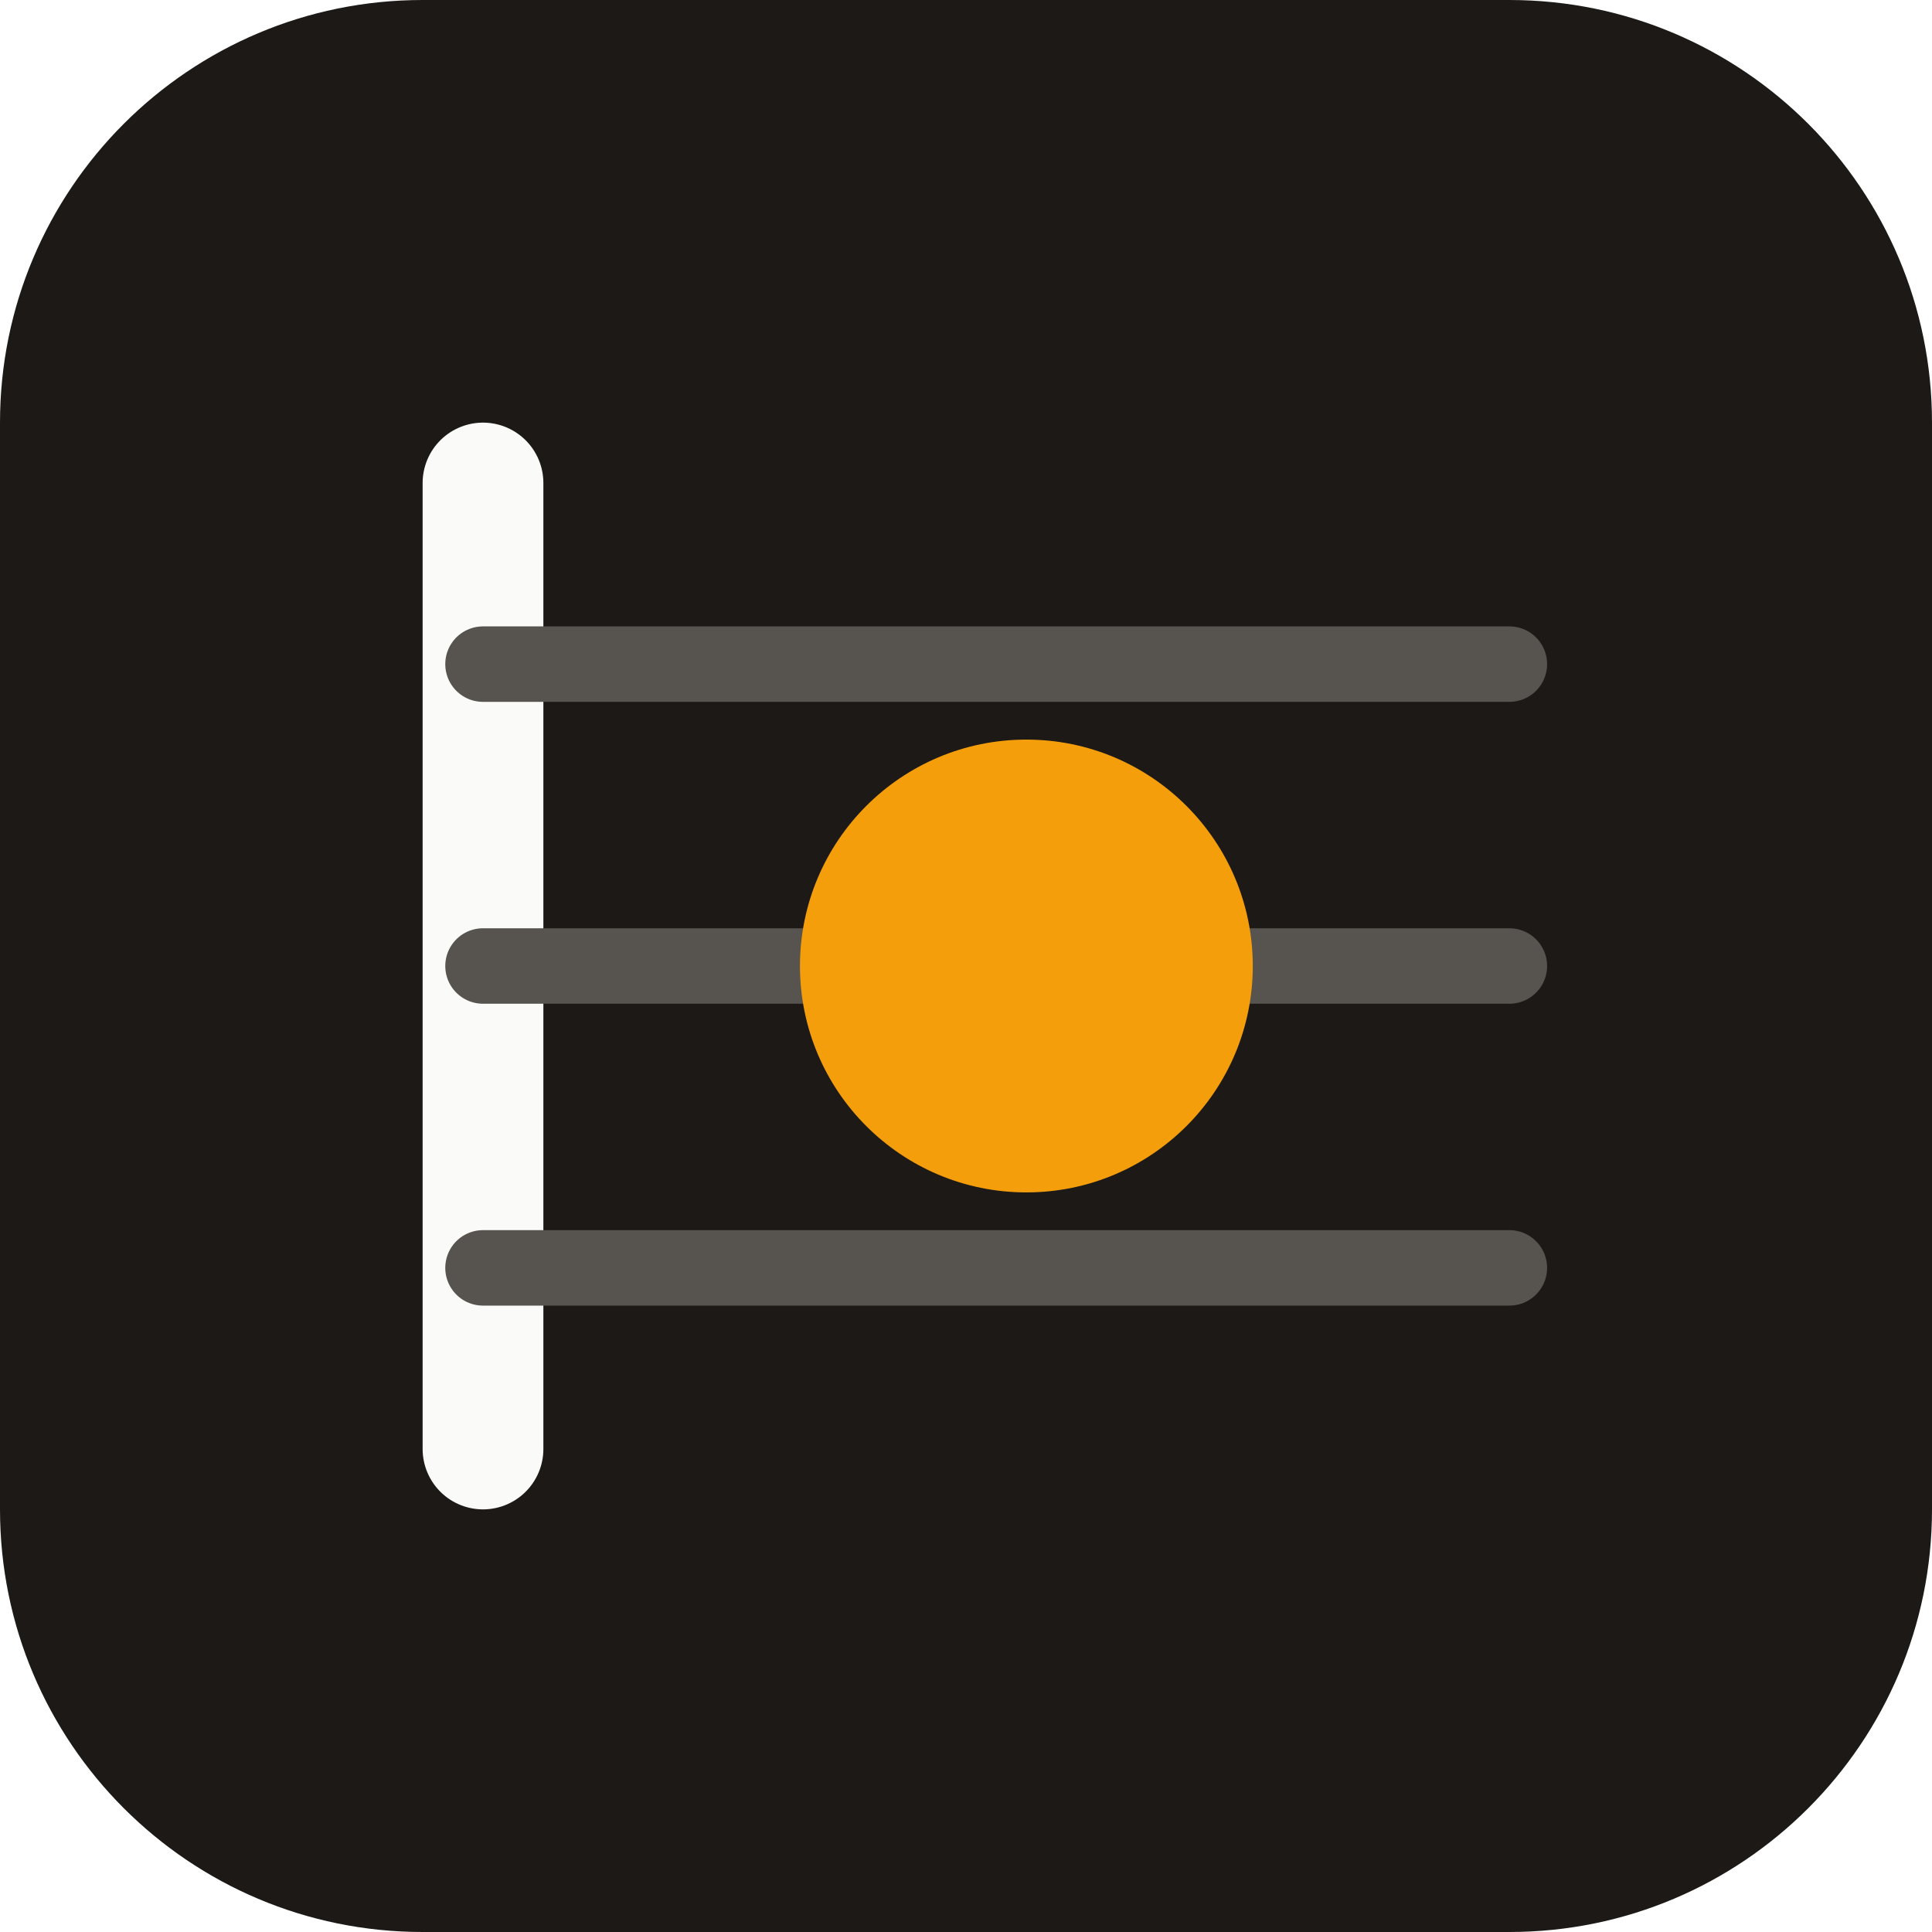
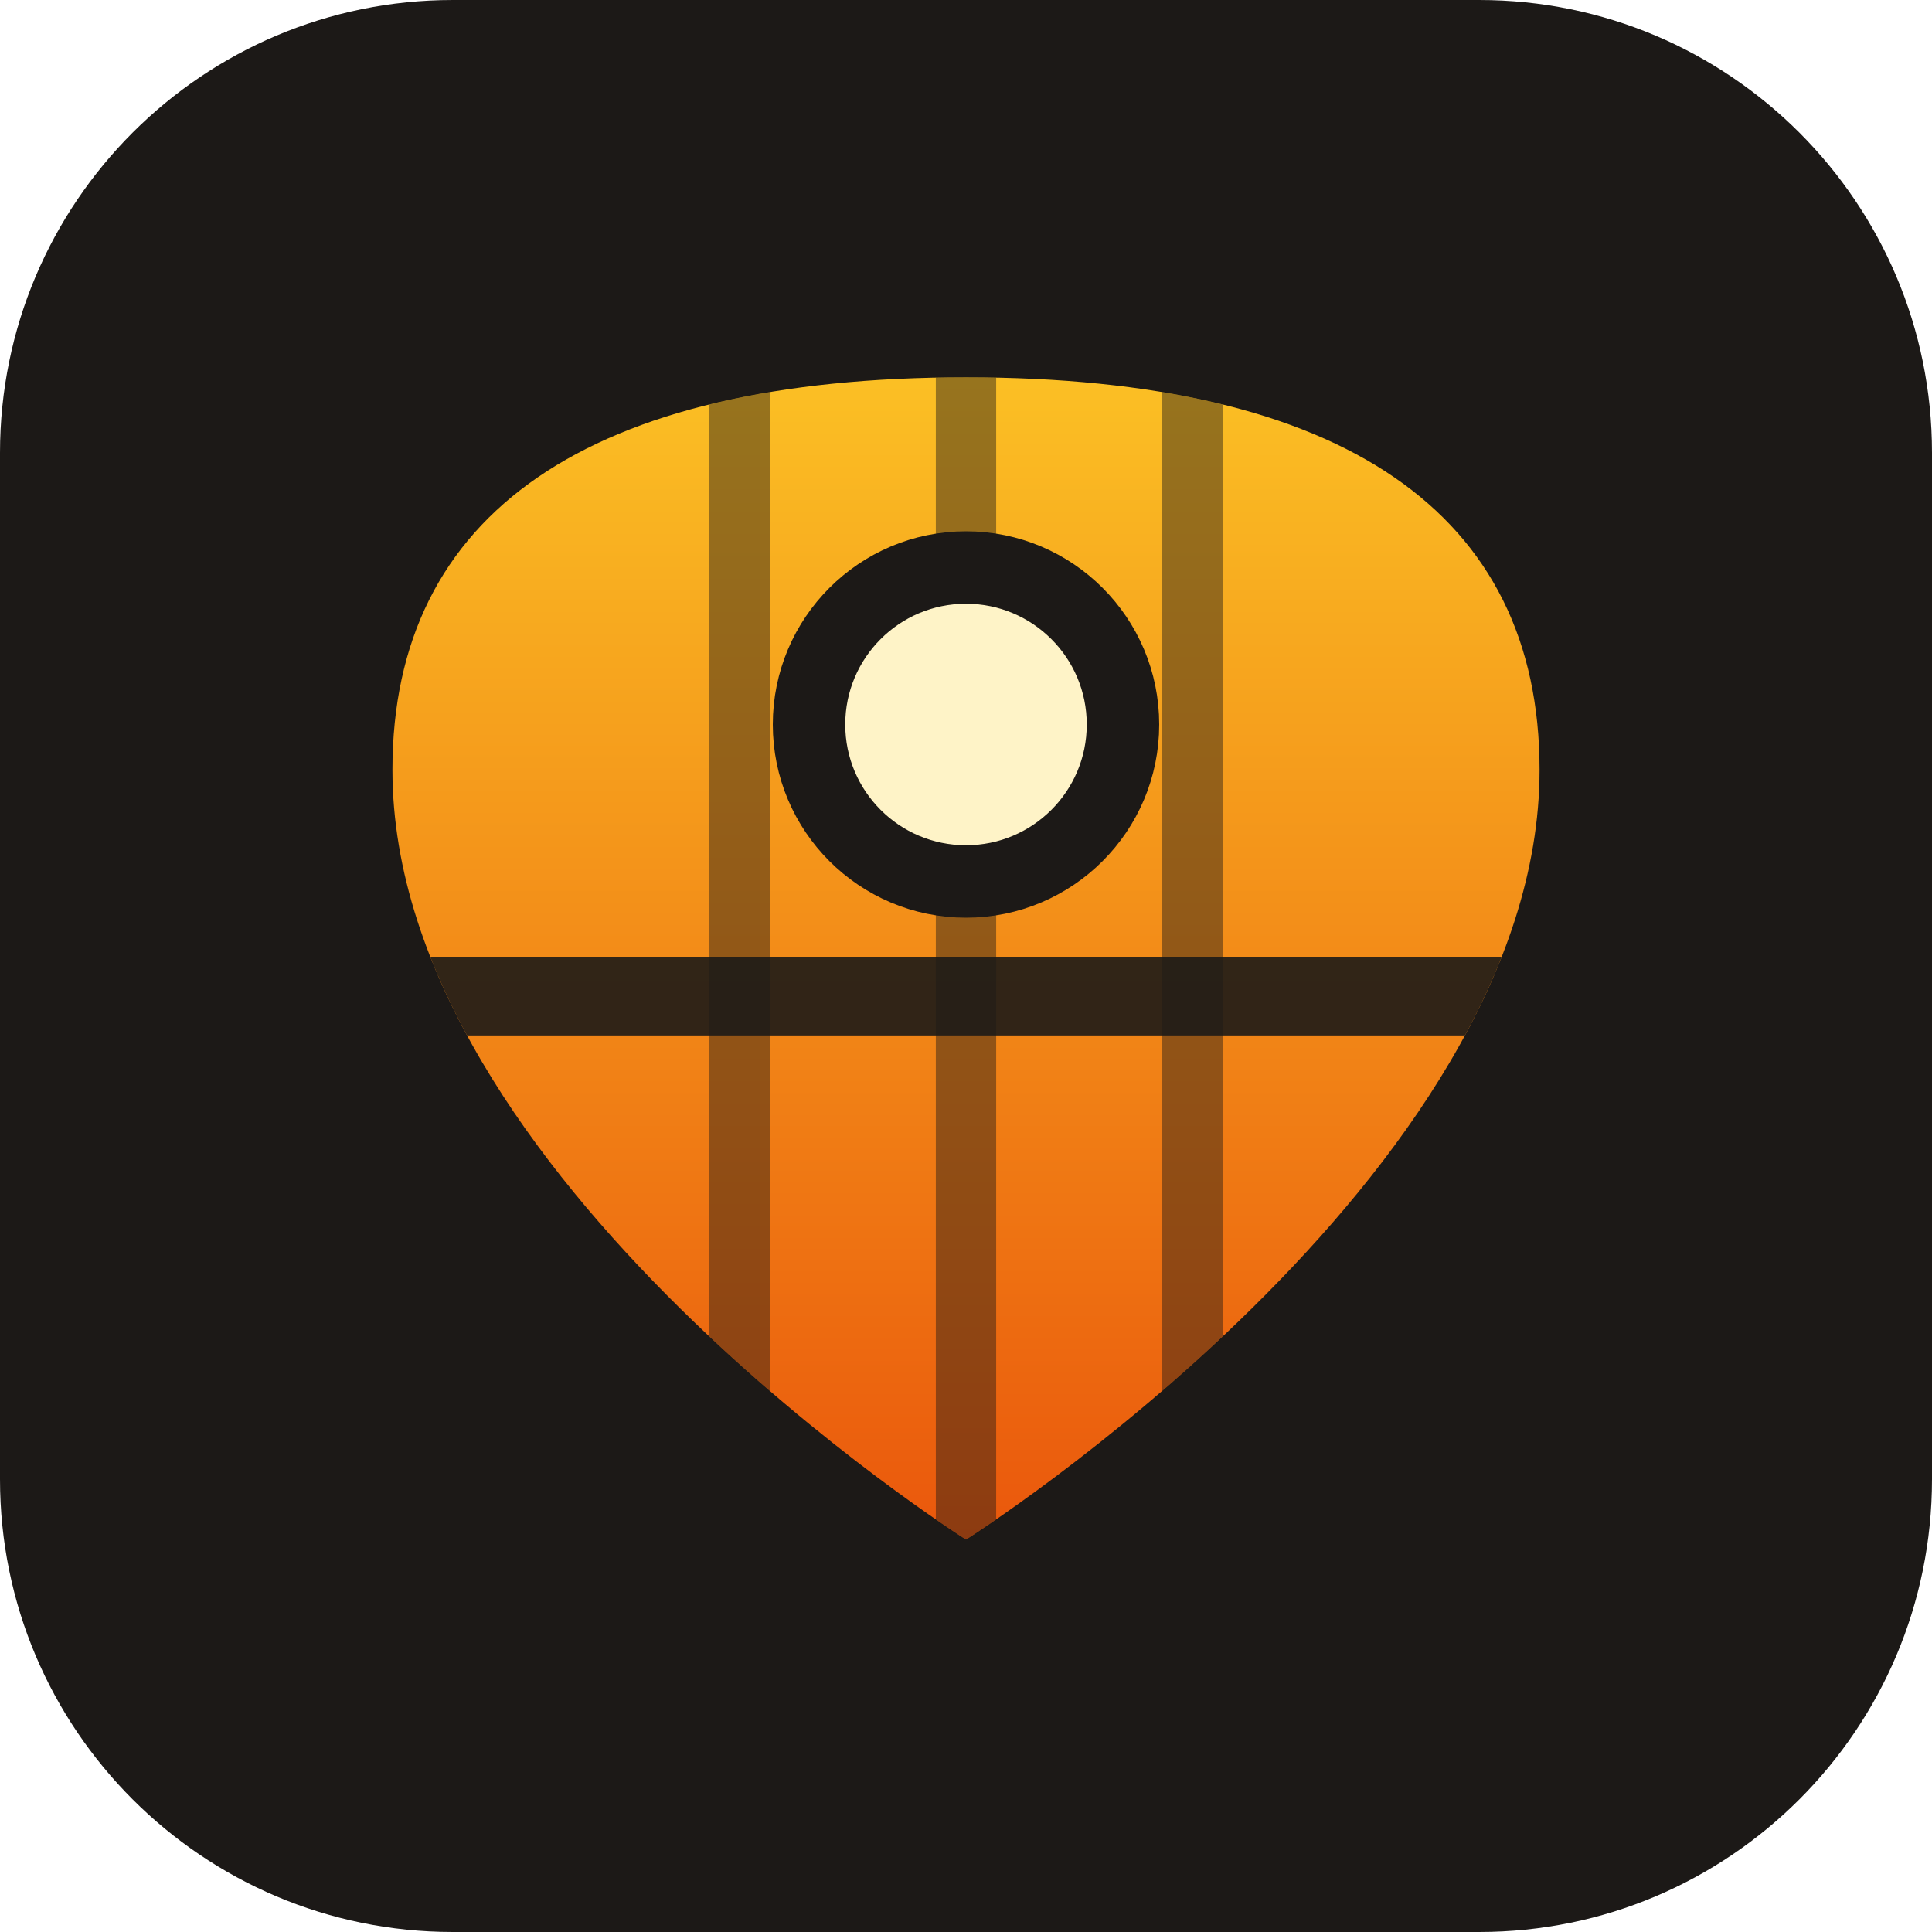
<svg xmlns="http://www.w3.org/2000/svg" viewBox="0 0 64 64" width="64" height="64">
-   <rect width="64" height="64" rx="14" fill="#1c1917" />
-   <path d="M16 16V48" stroke="#fafaf9" stroke-width="4" stroke-linecap="round" />
-   <path d="M16 22H50M16 32H50M16 42H50" stroke="#57534e" stroke-width="2.5" stroke-linecap="round" />
-   <circle cx="34" cy="32" r="7.5" fill="#f59e0b" />
+   <defs>
+     <linearGradient id="pick" x1="0" y1="0" x2="0" y2="1">
+       <stop offset="0" stop-color="#fbbf24" />
+       <stop offset="1" stop-color="#ea580c" />
+     </linearGradient>
+     <clipPath id="body">
+       <path d="M32 51C32 51 13 39 13 25.5C13 17 19.5 12.5 32 12.5C44.5 12.5 51 17 51 25.5C51 39 32 51 32 51Z" />
+     </clipPath>
+   </defs>
+   <rect width="64" height="64" rx="15" fill="#1c1917" />
+   <path d="M32 51C32 51 13 39 13 25.5C13 17 19.5 12.5 32 12.5C44.5 12.5 51 17 51 25.5C51 39 32 51 32 51Z" fill="url(#pick)" />
+   <g clip-path="url(#body)" stroke="#1c1917" stroke-width="2" stroke-linecap="round">
+     <path d="M24.5 8V56M32 8V56M39.5 8V56" opacity=".45" />
+     <path d="M8 33H56" stroke-width="2.6" opacity=".9" />
+   </g>
+   <circle cx="32" cy="24" r="5.2" fill="#fef3c7" stroke="#1c1917" stroke-width="2.4" />
</svg>
